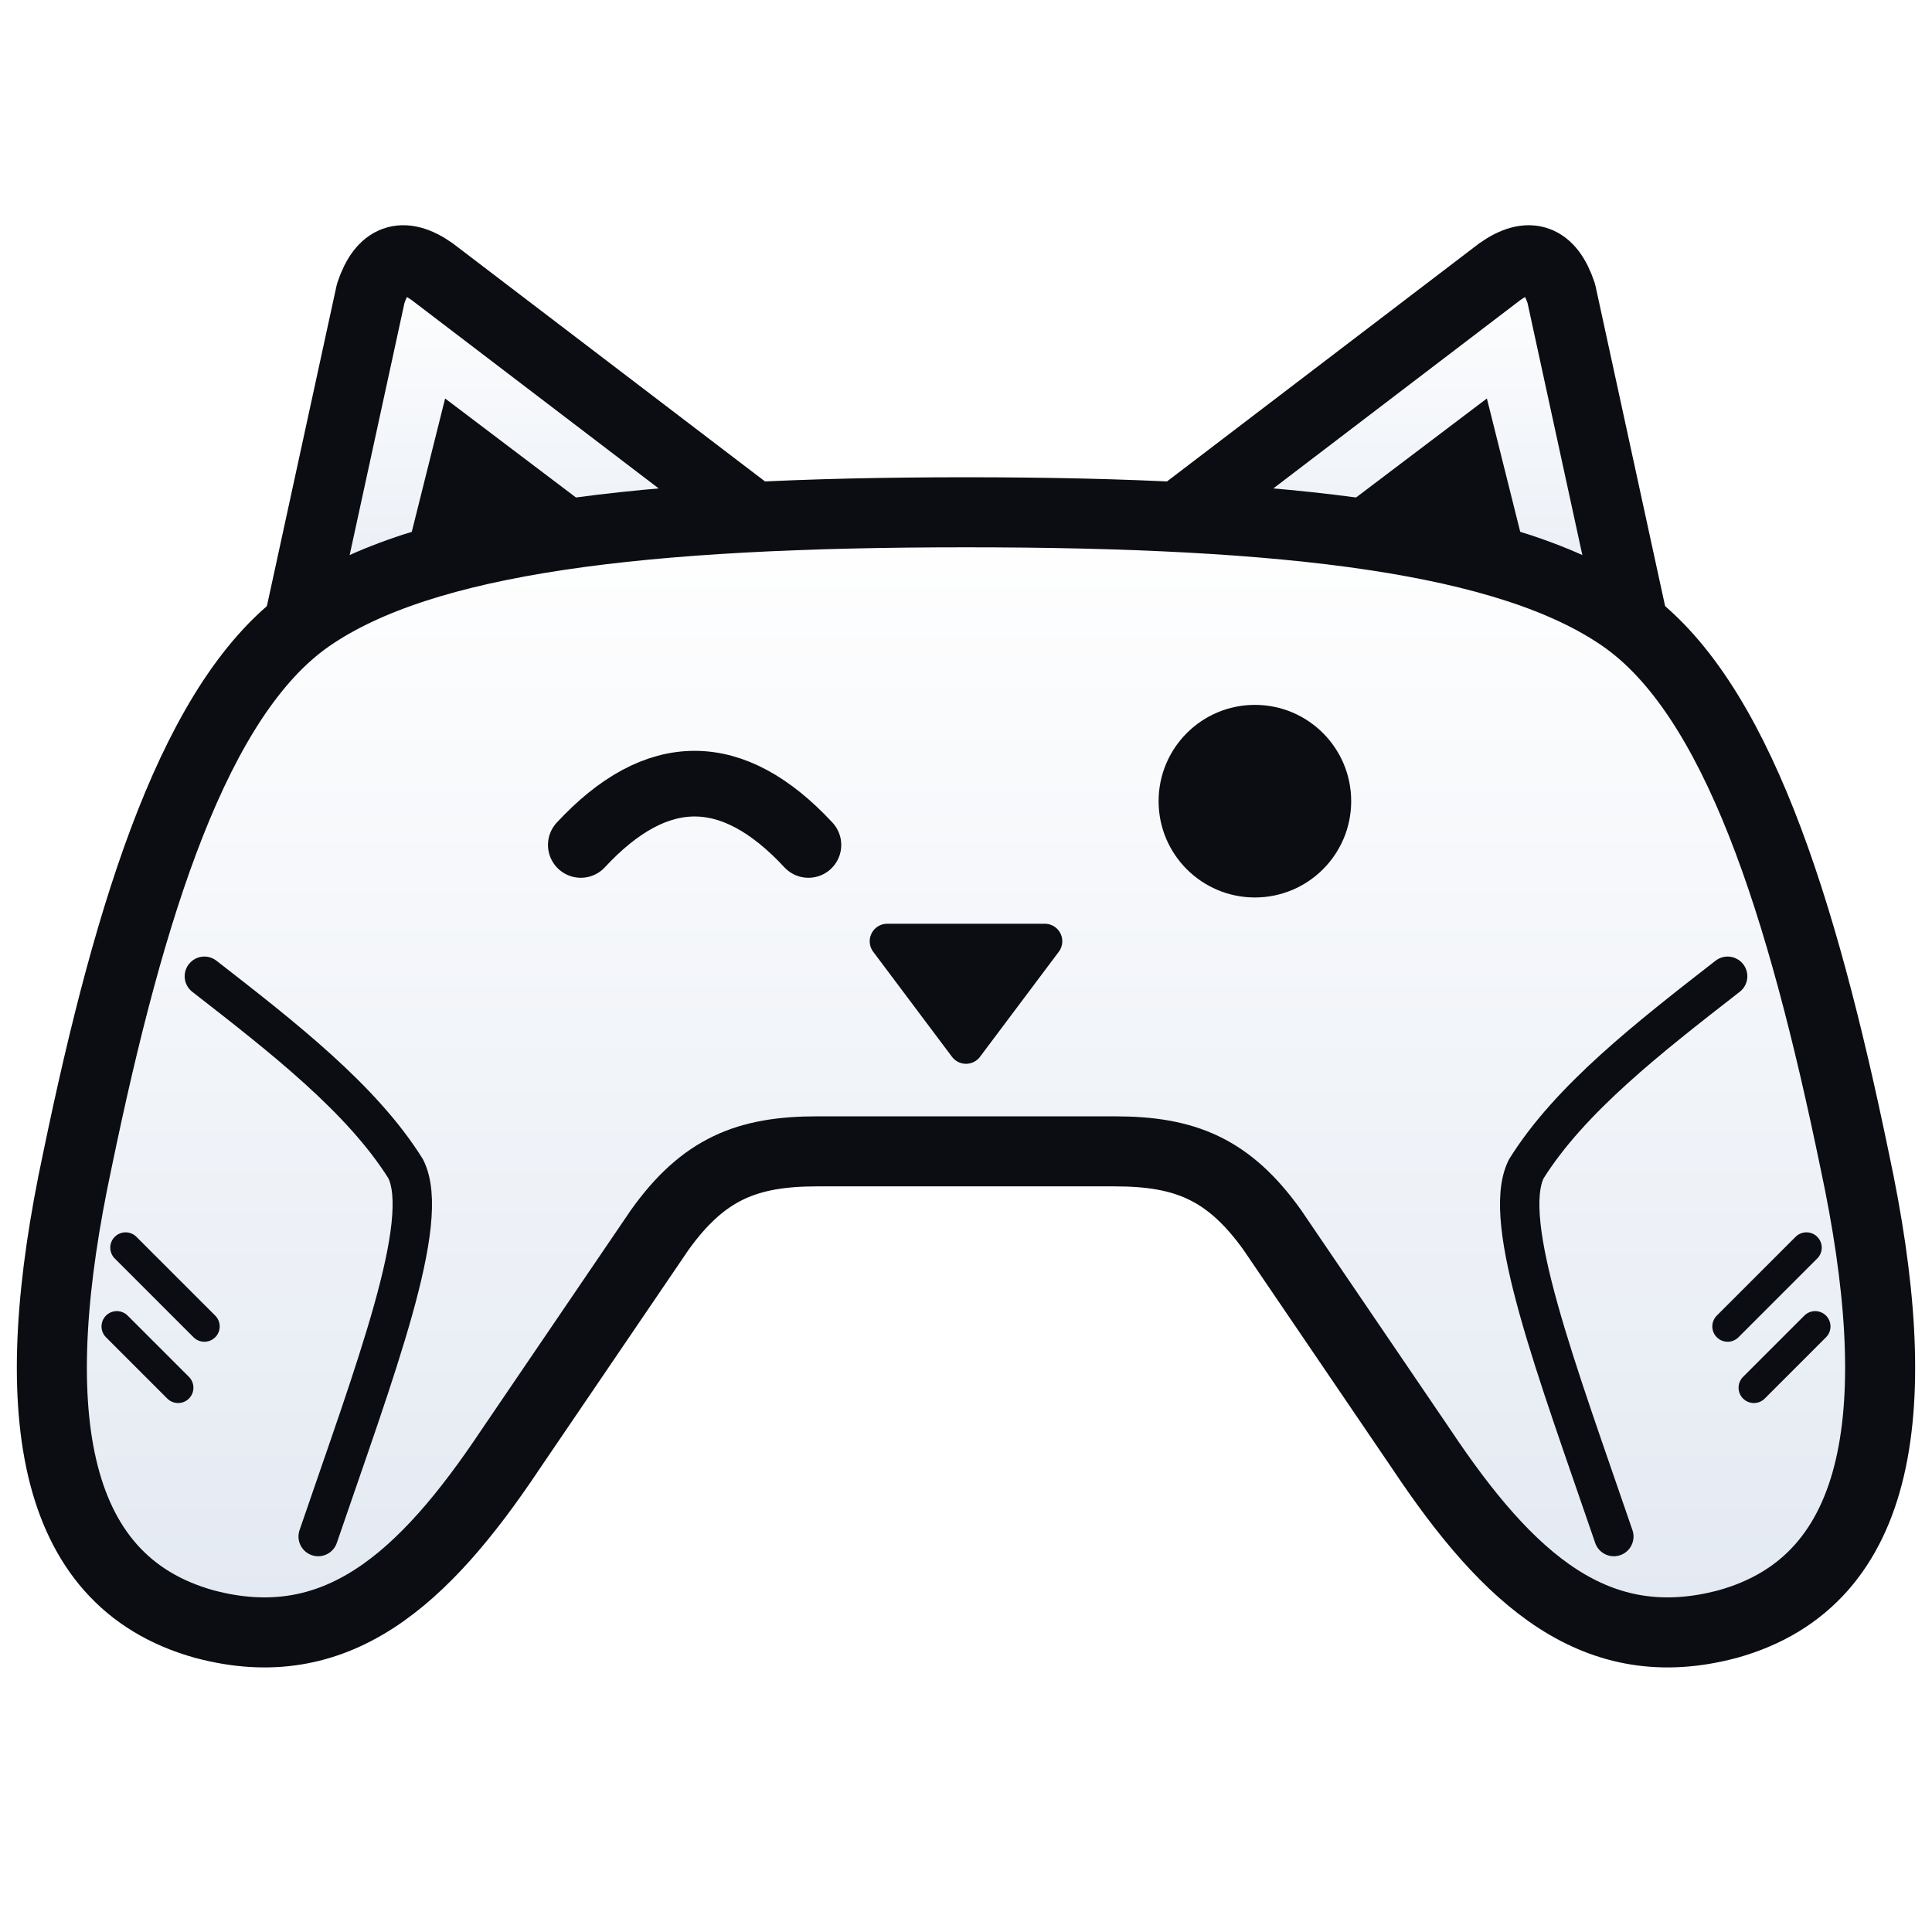
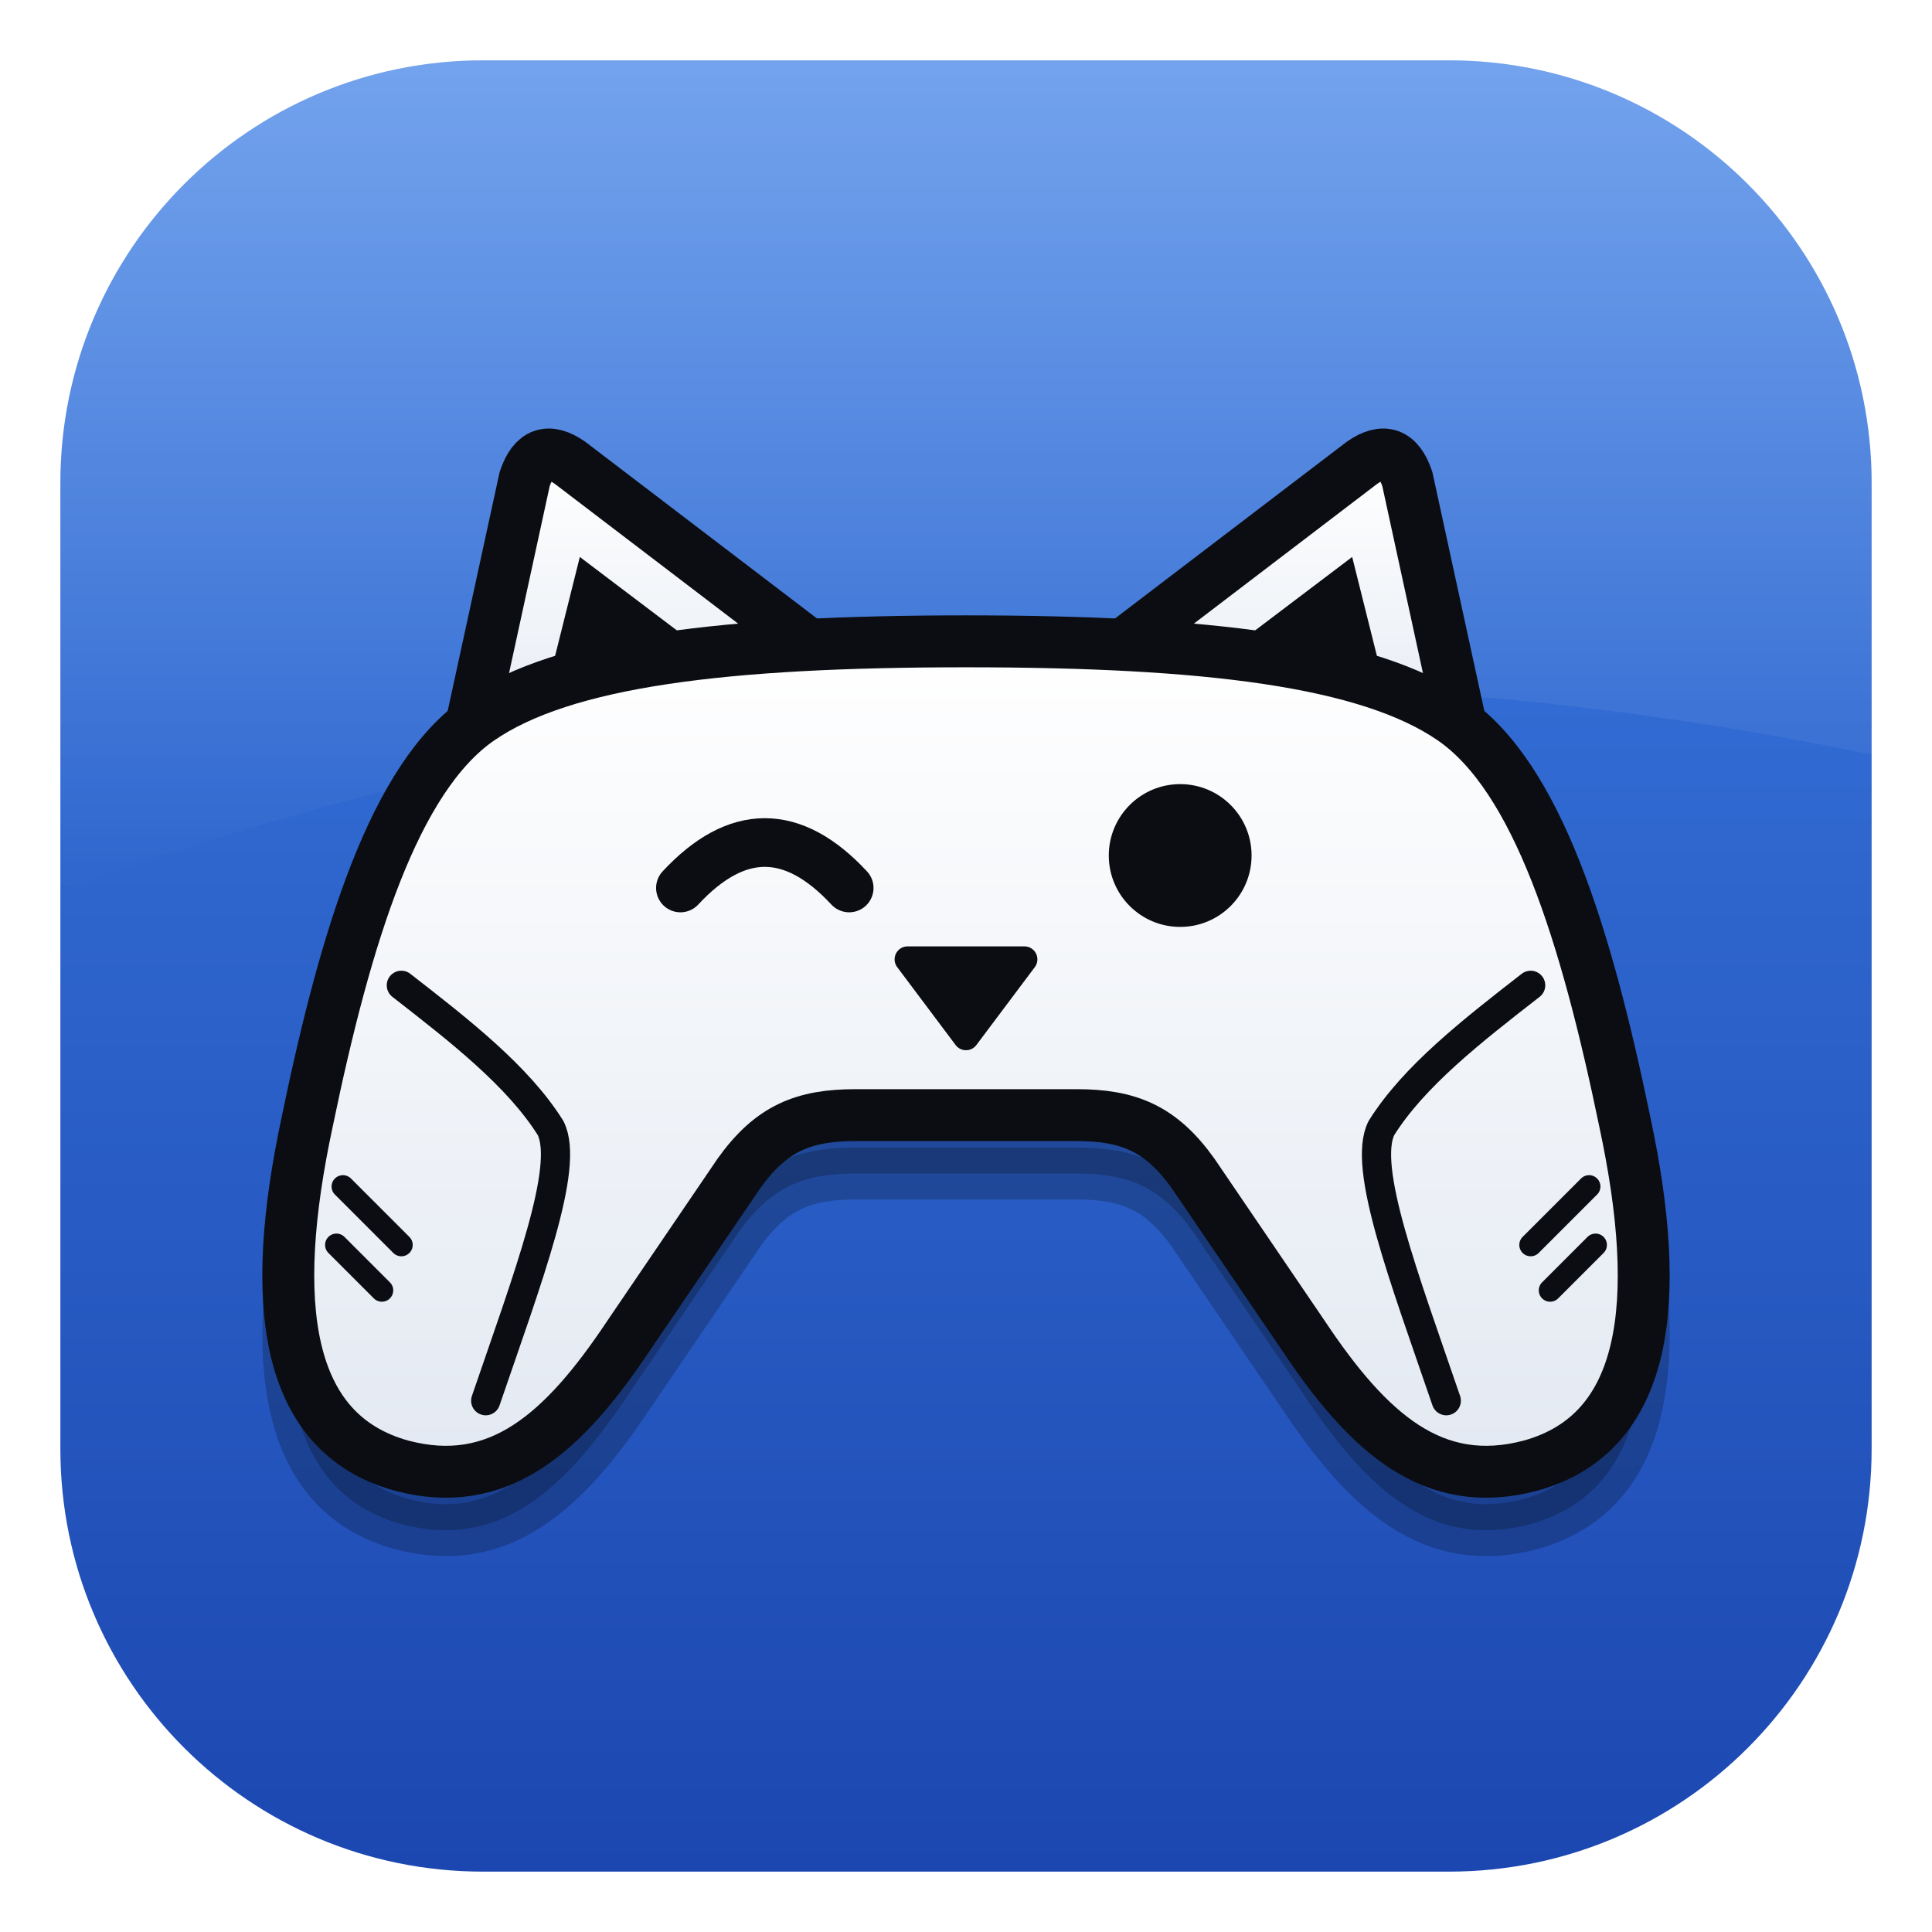
<svg xmlns="http://www.w3.org/2000/svg" viewBox="0 0 512 512">
  <defs>
-     <linearGradient id="body" x1="0" y1="0" x2="0" y2="1">
-       <stop offset="0" stop-color="#ffffff" />
+     <linearGradient id="tile" x2="0" y2="1">
+       <stop stop-color="#3d7fe6" />
+       <stop offset="1" stop-color="#1c47b0" />
+     </linearGradient>
+     <linearGradient id="body" x2="0" y2="1">
+       <stop stop-color="#fff" />
      <stop offset="1" stop-color="#e3e9f2" />
    </linearGradient>
+     <linearGradient id="gloss" x2="0" y2="1">
+       <stop stop-color="#fff" stop-opacity="0.28" />
+       <stop offset="1" stop-color="#fff" stop-opacity="0" />
+     </linearGradient>
  </defs>
-   <g transform="translate(256 268) scale(1.16) translate(-256 -268)" stroke-linejoin="round" stroke-linecap="round">
-     <path d="M100 196 L120 104 Q124 92 134 99 L214 160 Z" fill="url(#body)" />
-     <path d="M412 196 L392 104 Q388 92 378 99 L298 160 Z" fill="url(#body)" />
-     <path d="M128 164 L137 128 L174 156 Z" fill="#0b0d12" />
-     <path d="M384 164 L375 128 L338 156 Z" fill="#0b0d12" />
-     <g fill="none" stroke="#0b0d12" stroke-width="16">
+   <rect x="16" y="16" width="480" height="480" rx="112" fill="url(#tile)" />
+   <path d="M16 128 A112 112 0 0 1 128 16 L384 16 A112 112 0 0 1 496 128 L496 200 Q256 150 16 236 Z" fill="url(#gloss)" />
+   <g transform="translate(256 268) scale(0.86) translate(-256 -268)" stroke-linejoin="round" stroke-linecap="round">
+     <g transform="translate(0 18)" fill-opacity="0.22" stroke="#000" stroke-opacity="0.22" stroke-width="16">
+       <path d="M100 196 L120 104 Q124 92 134 99 L214 160 Z" />
+       <path d="M412 196 L392 104 Q388 92 378 99 L298 160 Z" />
+       <path d="M256 154 C330 154 380 160 406 178 C432 196 447 244 459 302 C471 358 466 398 430 408 C400 416 380 398 360 368 L326 318 C316 304 306 300 290 300 L222 300 C206 300 196 304 186 318 L152 368 C132 398 112 416 82 408 C46 398 41 358 53 302 C65 244 80 196 106 178 C132 160 182 154 256 154 Z" />
+     </g>
+     <g fill="url(#body)" stroke="#0b0d12" stroke-width="16">
      <path d="M100 196 L120 104 Q124 92 134 99 L214 160 Z" />
      <path d="M412 196 L392 104 Q388 92 378 99 L298 160 Z" />
    </g>
-     <path d="M256 154 C330 154 380 160 406 178 C432 196 447 244 459 302 C471 358 466 398 430 408 C400 416 380 398 360 368 L326 318 C316 304 306 300 290 300 L222 300 C206 300 196 304 186 318 L152 368 C132 398 112 416 82 408 C46 398 41 358 53 302 C65 244 80 196 106 178 C132 160 182 154 256 154 Z" fill="url(#body)" />
-     <path d="M256 154 C330 154 380 160 406 178 C432 196 447 244 459 302 C471 358 466 398 430 408 C400 416 380 398 360 368 L326 318 C316 304 306 300 290 300 L222 300 C206 300 196 304 186 318 L152 368 C132 398 112 416 82 408 C46 398 41 358 53 302 C65 244 80 196 106 178 C132 160 182 154 256 154 Z" fill="none" stroke="#0b0d12" stroke-width="16" />
-     <g fill="none" stroke="#0b0d12" stroke-width="9">
-       <path d="M82 260 C100 274 118 288 128 304 C134 316 121 350 108 388" />
-       <path d="M430 260 C412 274 394 288 384 304 C378 316 391 350 404 388" />
+     <path d="M128 164 L137 128 L174 156 Z" fill="#0b0d12" />
+     <path d="M384 164 L375 128 L338 156 Z" fill="#0b0d12" />
+     <path d="M256 154 C330 154 380 160 406 178 C432 196 447 244 459 302 C471 358 466 398 430 408 C400 416 380 398 360 368 L326 318 C316 304 306 300 290 300 L222 300 C206 300 196 304 186 318 L152 368 C132 398 112 416 82 408 C46 398 41 358 53 302 C65 244 80 196 106 178 C132 160 182 154 256 154 Z" fill="url(#body)" stroke="#0b0d12" stroke-width="16" />
+     <g fill="none" stroke="#0b0d12">
+       <g stroke-width="9">
+         <path d="M82 260 C100 274 118 288 128 304 C134 316 121 350 108 388" />
+         <path d="M430 260 C412 274 394 288 384 304 C378 316 391 350 404 388" />
+       </g>
+       <path d="M64 322 L82 340 M62 340 L76 354 M448 322 L430 340 M450 340 L436 354" stroke-width="7" />
+       <path d="M168 230 Q194 202 220 230" stroke-width="15" />
    </g>
-     <path d="M64 322 L82 340 M62 340 L76 354 M448 322 L430 340 M450 340 L436 354" fill="none" stroke="#0b0d12" stroke-width="7" />
-     <path d="M168 230 Q194 202 220 230" fill="none" stroke="#0b0d12" stroke-width="15" />
    <circle cx="322" cy="220" r="22" fill="#0b0d12" />
    <path d="M238 252 L274 252 L256 276 Z" fill="#0b0d12" stroke="#0b0d12" stroke-width="8" />
  </g>
</svg>
